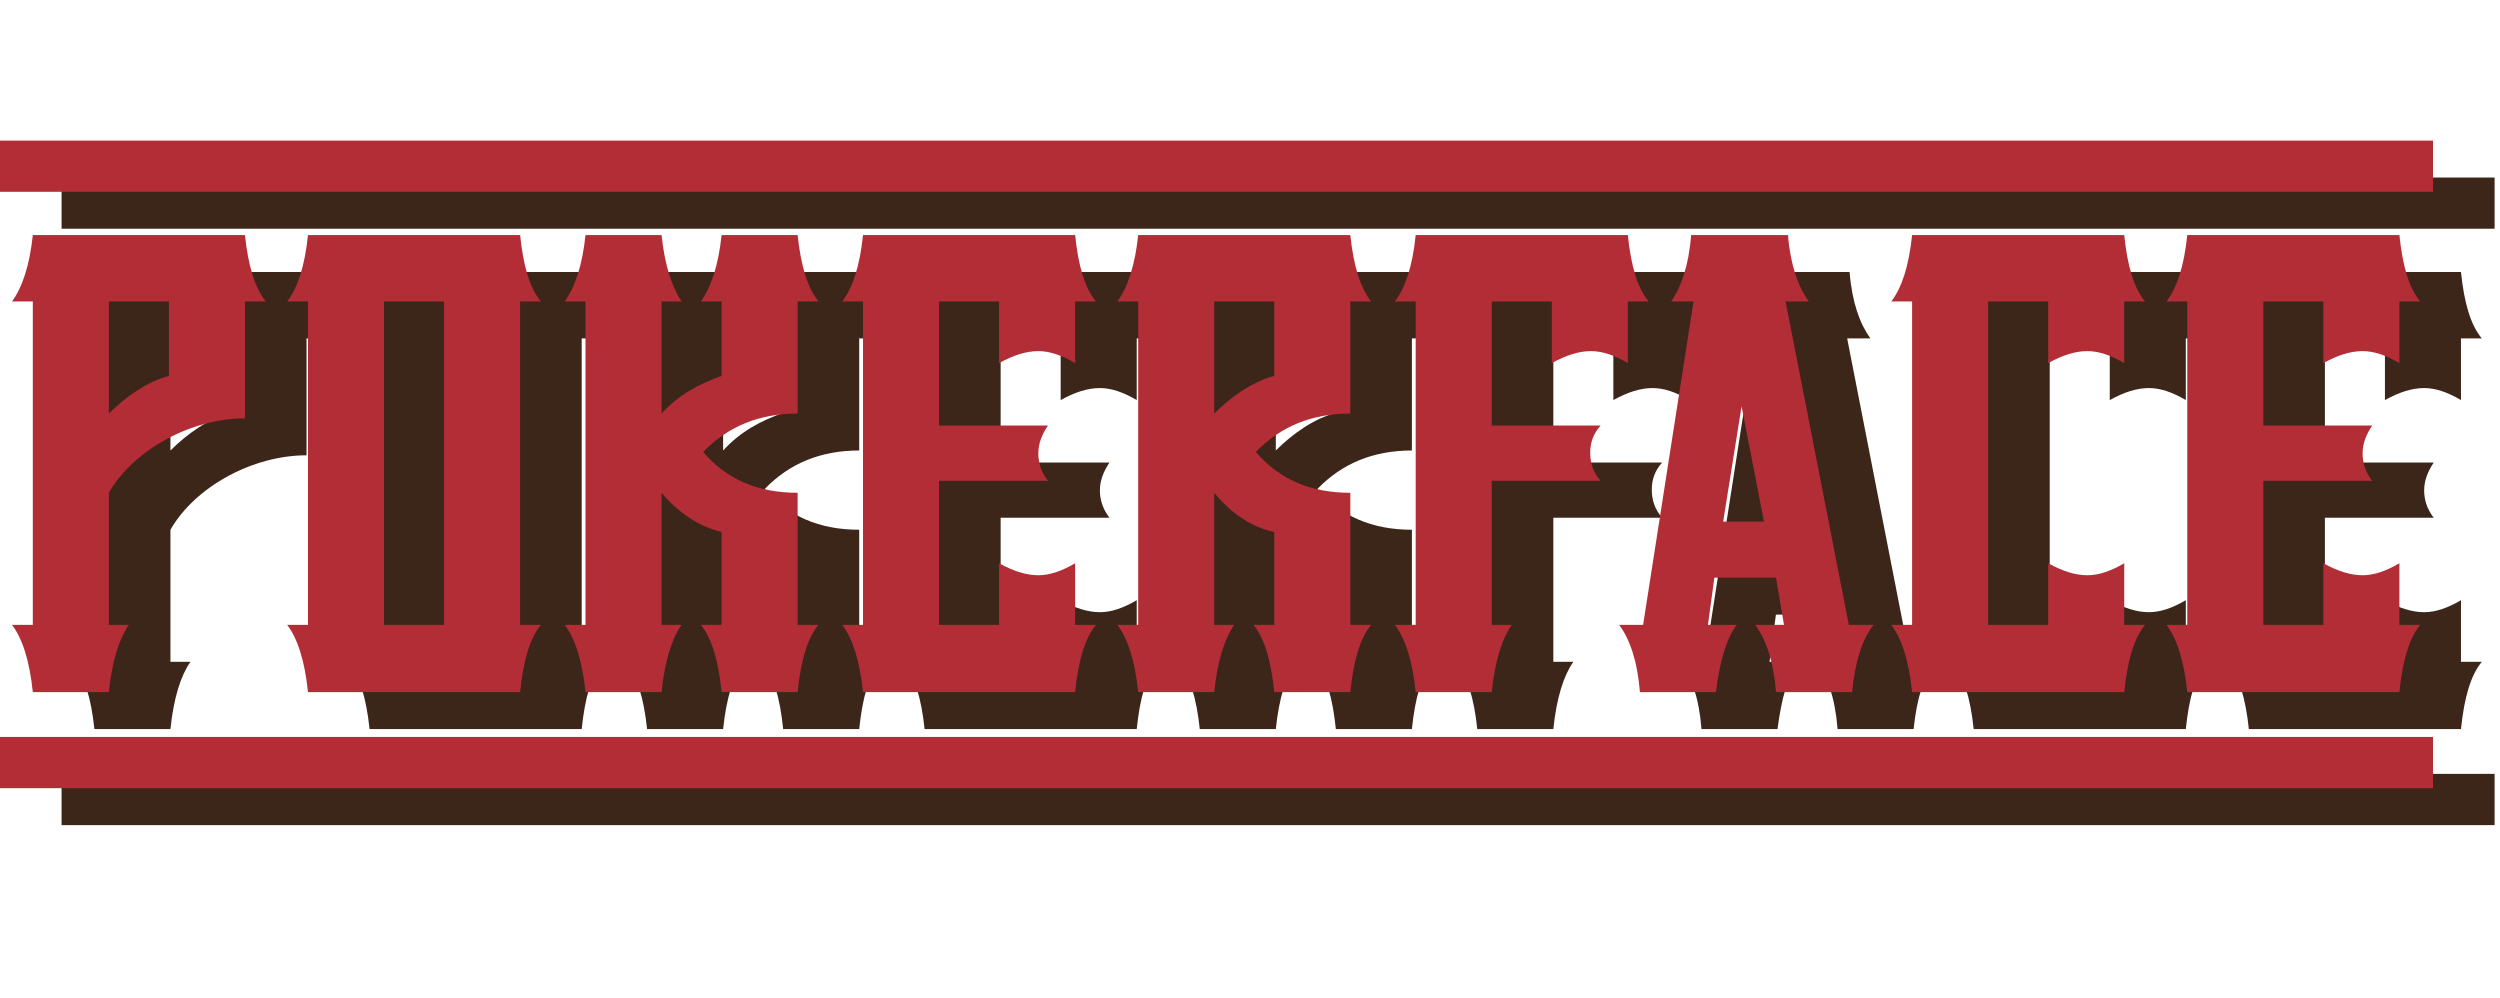
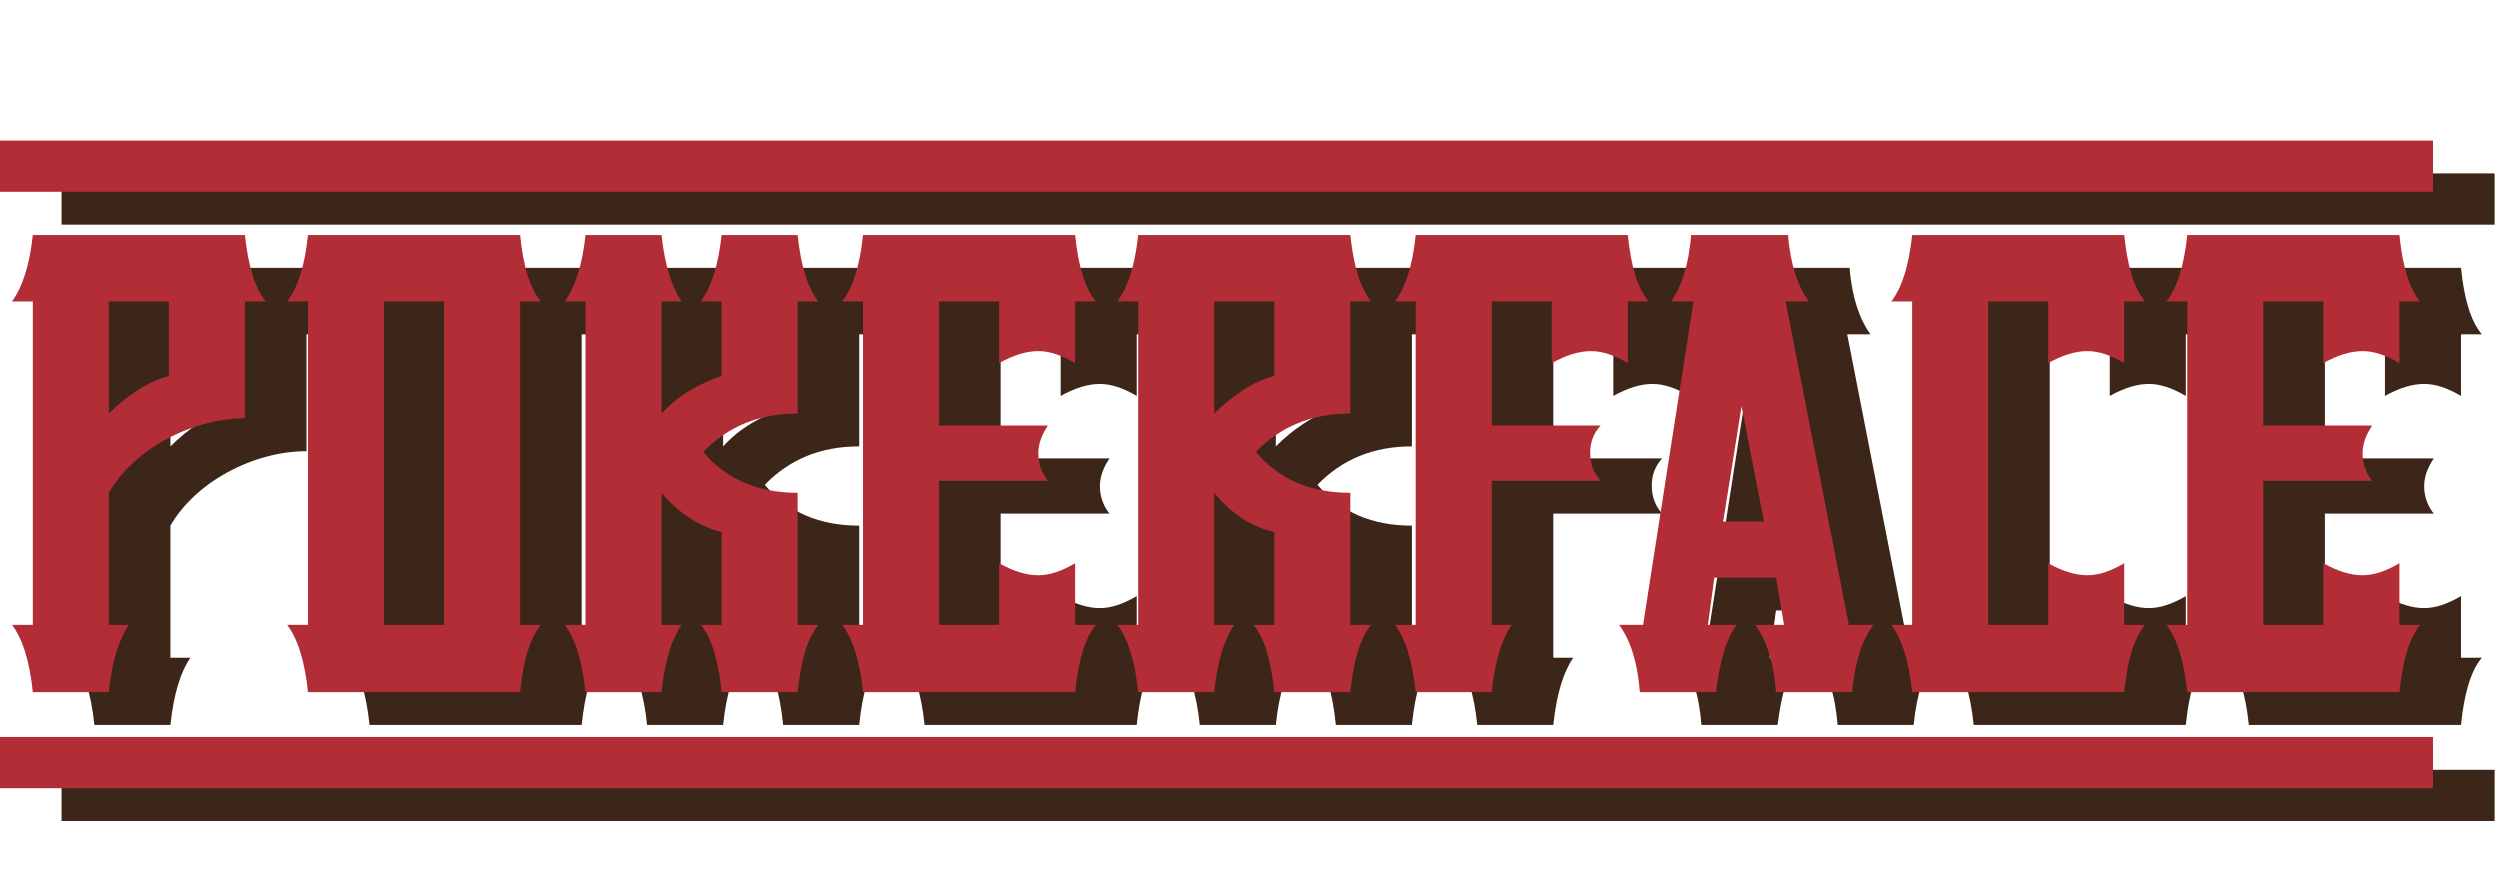
- <svg xmlns="http://www.w3.org/2000/svg" width="406" height="162" viewBox="0 0 406 162" fill="none">
-   <path d="M53.16 54.96H49.78V73.94C41.07 73.94 31.71 79.01 27.68 86.03V107.48H30.93C29.37 109.69 28.2 113.33 27.68 118.4H15.33C14.81 113.33 13.64 109.69 11.95 107.48H15.33V54.96H11.95C13.64 52.62 14.81 49.11 15.33 44.17H49.78C50.3 49.11 51.34 52.62 53.16 54.96ZM37.43 67.05V54.96H27.68V73.16C30.41 70.43 33.92 67.96 37.43 67.05ZM55.24 28.83V37.15H10V28.83H55.24ZM55.24 125.68V134H10V125.68H55.24ZM94.468 107.48H97.847C96.028 109.69 94.987 113.33 94.468 118.4H60.017C59.498 113.33 58.328 109.69 56.638 107.48H60.017V54.96H56.638C58.328 52.75 59.498 49.24 60.017 44.17H94.468C94.987 49.24 96.028 52.75 97.847 54.96H94.468V107.48ZM72.368 107.48H82.118V54.96H72.368V107.48ZM100.448 28.83V37.15H54.688V28.83H100.448ZM100.448 125.68V134H54.688V125.68H100.448ZM139.536 107.48H142.916C141.096 109.69 140.056 113.33 139.536 118.4H127.186C126.666 113.33 125.626 109.69 123.806 107.48H127.186V92.4C123.546 91.49 120.296 89.41 117.436 86.03V107.48H120.686C119.126 109.69 117.956 113.33 117.436 118.4H105.086C104.566 113.33 103.396 109.69 101.706 107.48H105.086V54.96H101.706C103.396 52.62 104.566 49.11 105.086 44.17H117.436C117.956 49.11 119.126 52.62 120.686 54.96H117.436V73.16C120.296 70.04 123.546 68.35 127.186 67.05V54.96H123.806C125.496 52.62 126.666 49.11 127.186 44.17H139.536C140.056 49.11 141.096 52.62 142.916 54.96H139.536V73.16C133.296 73.16 128.226 75.24 124.196 79.4C127.966 83.82 133.036 86.03 139.536 86.03V107.48ZM145.516 28.83V37.15H99.756V28.83H145.516ZM145.516 125.68V134H99.756V125.68H145.516ZM184.604 107.48H187.984C186.164 109.69 185.124 113.33 184.604 118.4H150.154C149.634 113.33 148.464 109.69 146.774 107.48H150.154V54.96H146.774C148.464 52.75 149.634 49.24 150.154 44.17H184.604C185.124 49.24 186.164 52.75 187.984 54.96H184.604V64.97C182.394 63.67 180.444 63.02 178.624 63.02C176.674 63.02 174.594 63.67 172.254 64.97V54.96H162.504V75.11H180.184C179.144 76.67 178.624 78.1 178.624 79.66C178.624 81.22 179.144 82.78 180.184 84.08H162.504V107.48H172.254V97.47C174.594 98.77 176.674 99.42 178.624 99.42C180.444 99.42 182.394 98.77 184.604 97.47V107.48ZM190.064 28.83V37.15H144.824V28.83H190.064ZM190.064 125.68V134H144.824V125.68H190.064ZM229.292 107.48H232.672C230.852 109.69 229.812 113.33 229.292 118.4H216.942C216.422 113.33 215.382 109.69 213.562 107.48H216.942V92.4C213.432 91.62 210.182 89.67 207.192 86.03V107.48H210.442C208.882 109.69 207.712 113.33 207.192 118.4H194.842C194.322 113.33 193.152 109.69 191.462 107.48H194.842V54.96H191.462C193.152 52.62 194.322 49.11 194.842 44.17H229.292C229.812 49.11 230.852 52.62 232.672 54.96H229.292V73.16C223.052 73.16 217.982 75.24 213.952 79.4C217.722 83.82 222.792 86.03 229.292 86.03V107.48ZM216.942 67.05V54.96H207.192V73.16C209.922 70.43 213.432 67.96 216.942 67.05ZM235.272 28.83V37.15H189.512V28.83H235.272ZM235.272 125.68V134H189.512V125.68H235.272ZM277.74 54.96H274.36V64.97C272.15 63.67 270.2 63.02 268.38 63.02C266.43 63.02 264.35 63.67 262.01 64.97V54.96H252.26V75.11H269.94C268.77 76.41 268.25 77.84 268.25 79.53C268.25 81.22 268.77 82.78 269.94 84.08H252.26V107.48H255.51C253.95 109.69 252.78 113.33 252.26 118.4H239.91C239.39 113.33 238.22 109.69 236.53 107.48H239.91V54.96H236.53C238.22 52.75 239.39 49.24 239.91 44.17H274.36C274.88 49.24 275.92 52.75 277.74 54.96ZM279.3 28.83V37.15H234.58V28.83H279.3ZM279.3 125.68V134H234.58V125.68H279.3ZM310.251 107.48H314.281C312.461 109.69 311.291 113.33 310.771 118.4H298.421C298.031 113.33 296.731 109.69 295.041 107.48H299.721L298.421 99.81H288.411L287.371 107.48H292.051C290.361 109.69 289.321 113.33 288.671 118.4H276.321C275.931 113.33 274.631 109.69 272.941 107.48H276.841L285.031 54.96H281.391C282.951 52.75 284.251 49.24 284.641 44.17H300.371C300.761 49.11 302.061 52.62 303.751 54.96H299.981L310.251 107.48ZM289.841 90.71H296.471L292.831 71.99L289.841 90.71ZM315.841 28.83V37.15H272.031V28.83H315.841ZM315.841 125.68V134H272.031V125.68H315.841ZM354.975 107.48H358.355C356.535 109.69 355.495 113.33 354.975 118.4H320.525C320.005 113.33 318.835 109.69 317.145 107.48H320.525V54.96H317.145C318.835 52.75 320.005 49.24 320.525 44.17H354.975C355.495 49.24 356.535 52.75 358.355 54.96H354.975V64.97C352.765 63.67 350.815 63.02 348.995 63.02C347.045 63.02 344.965 63.67 342.625 64.97V54.96H332.875V107.48H342.625V97.47C344.965 98.77 347.045 99.42 348.995 99.42C350.815 99.42 352.765 98.77 354.975 97.47V107.48ZM360.435 28.83V37.15H315.195V28.83H360.435ZM360.435 125.68V134H315.195V125.68H360.435ZM399.663 107.48H403.043C401.223 109.69 400.183 113.33 399.663 118.4H365.213C364.693 113.33 363.523 109.69 361.833 107.48H365.213V54.96H361.833C363.523 52.75 364.693 49.24 365.213 44.17H399.663C400.183 49.24 401.223 52.75 403.043 54.96H399.663V64.97C397.453 63.67 395.503 63.02 393.683 63.02C391.733 63.02 389.653 63.67 387.313 64.97V54.96H377.563V75.11H395.243C394.203 76.67 393.683 78.1 393.683 79.66C393.683 81.22 394.203 82.78 395.243 84.08H377.563V107.48H387.313V97.47C389.653 98.77 391.733 99.42 393.683 99.42C395.503 99.42 397.453 98.77 399.663 97.47V107.48ZM405.123 28.83V37.15H359.883V28.83H405.123ZM405.123 125.68V134H359.883V125.68H405.123Z" fill="#3C2519" />
+ <svg xmlns="http://www.w3.org/2000/svg" width="406" height="144" viewBox="0 0 406 144" fill="none">
+   <path d="M53.16 54.294H49.78V73.273C41.07 73.273 31.71 78.344 27.68 85.364V106.813H30.93C29.37 109.023 28.2 112.663 27.68 117.733H15.33C14.81 112.663 13.64 109.023 11.95 106.813H15.33V54.294H11.95C13.64 51.953 14.81 48.444 15.33 43.504H49.78C50.3 48.444 51.34 51.953 53.16 54.294ZM37.43 66.383V54.294H27.68V72.493C30.41 69.763 33.92 67.293 37.43 66.383ZM55.24 28.163V36.483H10V28.163H55.24ZM55.24 125.013V133.333H10V125.013H55.24ZM94.468 106.813H97.847C96.028 109.023 94.987 112.663 94.468 117.733H60.017C59.498 112.663 58.328 109.023 56.638 106.813H60.017V54.294H56.638C58.328 52.084 59.498 48.574 60.017 43.504H94.468C94.987 48.574 96.028 52.084 97.847 54.294H94.468V106.813ZM72.368 106.813H82.118V54.294H72.368V106.813ZM100.448 28.163V36.483H54.688V28.163H100.448ZM100.448 125.013V133.333H54.688V125.013H100.448ZM139.536 106.813H142.916C141.096 109.023 140.056 112.663 139.536 117.733H127.186C126.666 112.663 125.626 109.023 123.806 106.813H127.186V91.734C123.546 90.823 120.296 88.743 117.436 85.364V106.813H120.686C119.126 109.023 117.956 112.663 117.436 117.733H105.086C104.566 112.663 103.396 109.023 101.706 106.813H105.086V54.294H101.706C103.396 51.953 104.566 48.444 105.086 43.504H117.436C117.956 48.444 119.126 51.953 120.686 54.294H117.436V72.493C120.296 69.374 123.546 67.683 127.186 66.383V54.294H123.806C125.496 51.953 126.666 48.444 127.186 43.504H139.536C140.056 48.444 141.096 51.953 142.916 54.294H139.536V72.493C133.296 72.493 128.226 74.573 124.196 78.734C127.966 83.153 133.036 85.364 139.536 85.364V106.813ZM145.516 28.163V36.483H99.756V28.163H145.516ZM145.516 125.013V133.333H99.756V125.013H145.516ZM184.604 106.813H187.984C186.164 109.023 185.124 112.663 184.604 117.733H150.154C149.634 112.663 148.464 109.023 146.774 106.813H150.154V54.294H146.774C148.464 52.084 149.634 48.574 150.154 43.504H184.604C185.124 48.574 186.164 52.084 187.984 54.294H184.604V64.303C182.394 63.004 180.444 62.353 178.624 62.353C176.674 62.353 174.594 63.004 172.254 64.303V54.294H162.504V74.444H180.184C179.144 76.004 178.624 77.433 178.624 78.993C178.624 80.553 179.144 82.114 180.184 83.413H162.504V106.813H172.254V96.803C174.594 98.103 176.674 98.754 178.624 98.754C180.444 98.754 182.394 98.103 184.604 96.803V106.813ZM190.064 28.163V36.483H144.824V28.163H190.064ZM190.064 125.013V133.333H144.824V125.013H190.064ZM229.292 106.813H232.672C230.852 109.023 229.812 112.663 229.292 117.733H216.942C216.422 112.663 215.382 109.023 213.562 106.813H216.942V91.734C213.432 90.954 210.182 89.004 207.192 85.364V106.813H210.442C208.882 109.023 207.712 112.663 207.192 117.733H194.842C194.322 112.663 193.152 109.023 191.462 106.813H194.842V54.294H191.462C193.152 51.953 194.322 48.444 194.842 43.504H229.292C229.812 48.444 230.852 51.953 232.672 54.294H229.292V72.493C223.052 72.493 217.982 74.573 213.952 78.734C217.722 83.153 222.792 85.364 229.292 85.364V106.813ZM216.942 66.383V54.294H207.192V72.493C209.922 69.763 213.432 67.293 216.942 66.383ZM235.272 28.163V36.483H189.512V28.163H235.272ZM235.272 125.013V133.333H189.512V125.013H235.272ZM277.74 54.294H274.36V64.303C272.15 63.004 270.2 62.353 268.38 62.353C266.43 62.353 264.35 63.004 262.01 64.303V54.294H252.26V74.444H269.94C268.77 75.743 268.25 77.174 268.25 78.864C268.25 80.553 268.77 82.114 269.94 83.413H252.26V106.813H255.51C253.95 109.023 252.78 112.663 252.26 117.733H239.91C239.39 112.663 238.22 109.023 236.53 106.813H239.91V54.294H236.53C238.22 52.084 239.39 48.574 239.91 43.504H274.36C274.88 48.574 275.92 52.084 277.74 54.294ZM279.3 28.163V36.483H234.58V28.163H279.3ZM279.3 125.013V133.333H234.58V125.013H279.3ZM310.251 106.813H314.281C312.461 109.023 311.291 112.663 310.771 117.733H298.421C298.031 112.663 296.731 109.023 295.041 106.813H299.721L298.421 99.144H288.411L287.371 106.813H292.051C290.361 109.023 289.321 112.663 288.671 117.733H276.321C275.931 112.663 274.631 109.023 272.941 106.813H276.841L285.031 54.294H281.391C282.951 52.084 284.251 48.574 284.641 43.504H300.371C300.761 48.444 302.061 51.953 303.751 54.294H299.981L310.251 106.813ZM289.841 90.043H296.471L292.831 71.323L289.841 90.043ZM315.841 28.163V36.483H272.031V28.163H315.841ZM315.841 125.013V133.333H272.031V125.013H315.841ZM354.975 106.813H358.355C356.535 109.023 355.495 112.663 354.975 117.733H320.525C320.005 112.663 318.835 109.023 317.145 106.813H320.525V54.294H317.145C318.835 52.084 320.005 48.574 320.525 43.504H354.975C355.495 48.574 356.535 52.084 358.355 54.294H354.975V64.303C352.765 63.004 350.815 62.353 348.995 62.353C347.045 62.353 344.965 63.004 342.625 64.303V54.294H332.875V106.813H342.625V96.803C344.965 98.103 347.045 98.754 348.995 98.754C350.815 98.754 352.765 98.103 354.975 96.803V106.813ZM360.435 28.163V36.483H315.195V28.163H360.435ZM360.435 125.013V133.333H315.195V125.013H360.435ZM399.663 106.813H403.043C401.223 109.023 400.183 112.663 399.663 117.733H365.213C364.693 112.663 363.523 109.023 361.833 106.813H365.213V54.294H361.833C363.523 52.084 364.693 48.574 365.213 43.504H399.663C400.183 48.574 401.223 52.084 403.043 54.294H399.663V64.303C397.453 63.004 395.503 62.353 393.683 62.353C391.733 62.353 389.653 63.004 387.313 64.303V54.294H377.563V74.444H395.243C394.203 76.004 393.683 77.433 393.683 78.993C393.683 80.553 394.203 82.114 395.243 83.413H377.563V106.813H387.313V96.803C389.653 98.103 391.733 98.754 393.683 98.754C395.503 98.754 397.453 98.103 399.663 96.803V106.813ZM405.123 28.163V36.483H359.883V28.163H405.123ZM405.123 125.013V133.333H359.883V125.013H405.123Z" fill="#3C2519" />
  <path d="M43.16 48.96H39.78V67.94C31.07 67.94 21.71 73.01 17.68 80.03V101.48H20.93C19.37 103.69 18.2 107.33 17.68 112.4H5.33C4.81 107.33 3.64 103.69 1.95 101.48H5.33V48.96H1.95C3.64 46.62 4.81 43.11 5.33 38.17H39.78C40.3 43.11 41.34 46.62 43.16 48.96ZM27.43 61.05V48.96H17.68V67.16C20.41 64.43 23.92 61.96 27.43 61.05ZM45.24 22.83V31.15H0V22.83H45.24ZM45.24 119.68V128H0V119.68H45.24ZM84.468 101.48H87.847C86.028 103.69 84.987 107.33 84.468 112.4H50.017C49.498 107.33 48.328 103.69 46.638 101.48H50.017V48.96H46.638C48.328 46.75 49.498 43.24 50.017 38.17H84.468C84.987 43.24 86.028 46.75 87.847 48.96H84.468V101.48ZM62.367 101.48H72.118V48.96H62.367V101.48ZM90.448 22.83V31.15H44.688V22.83H90.448ZM90.448 119.68V128H44.688V119.68H90.448ZM129.536 101.48H132.916C131.096 103.69 130.056 107.33 129.536 112.4H117.186C116.666 107.33 115.626 103.69 113.806 101.48H117.186V86.4C113.546 85.49 110.296 83.41 107.436 80.03V101.48H110.686C109.126 103.69 107.956 107.33 107.436 112.4H95.086C94.566 107.33 93.396 103.69 91.706 101.48H95.086V48.96H91.706C93.396 46.62 94.566 43.11 95.086 38.17H107.436C107.956 43.11 109.126 46.62 110.686 48.96H107.436V67.16C110.296 64.04 113.546 62.35 117.186 61.05V48.96H113.806C115.496 46.62 116.666 43.11 117.186 38.17H129.536C130.056 43.11 131.096 46.62 132.916 48.96H129.536V67.16C123.296 67.16 118.226 69.24 114.196 73.4C117.966 77.82 123.036 80.03 129.536 80.03V101.48ZM135.516 22.83V31.15H89.756V22.83H135.516ZM135.516 119.68V128H89.756V119.68H135.516ZM174.604 101.48H177.984C176.164 103.69 175.124 107.33 174.604 112.4H140.154C139.634 107.33 138.464 103.69 136.774 101.48H140.154V48.96H136.774C138.464 46.75 139.634 43.24 140.154 38.17H174.604C175.124 43.24 176.164 46.75 177.984 48.96H174.604V58.97C172.394 57.67 170.444 57.02 168.624 57.02C166.674 57.02 164.594 57.67 162.254 58.97V48.96H152.504V69.11H170.184C169.144 70.67 168.624 72.1 168.624 73.66C168.624 75.22 169.144 76.78 170.184 78.08H152.504V101.48H162.254V91.47C164.594 92.77 166.674 93.42 168.624 93.42C170.444 93.42 172.394 92.77 174.604 91.47V101.48ZM180.064 22.83V31.15H134.824V22.83H180.064ZM180.064 119.68V128H134.824V119.68H180.064ZM219.292 101.48H222.672C220.852 103.69 219.812 107.33 219.292 112.4H206.942C206.422 107.33 205.382 103.69 203.562 101.48H206.942V86.4C203.432 85.62 200.182 83.67 197.192 80.03V101.48H200.442C198.882 103.69 197.712 107.33 197.192 112.4H184.842C184.322 107.33 183.152 103.69 181.462 101.48H184.842V48.96H181.462C183.152 46.62 184.322 43.11 184.842 38.17H219.292C219.812 43.11 220.852 46.62 222.672 48.96H219.292V67.16C213.052 67.16 207.982 69.24 203.952 73.4C207.722 77.82 212.792 80.03 219.292 80.03V101.48ZM206.942 61.05V48.96H197.192V67.16C199.922 64.43 203.432 61.96 206.942 61.05ZM225.272 22.83V31.15H179.512V22.83H225.272ZM225.272 119.68V128H179.512V119.68H225.272ZM267.74 48.96H264.36V58.97C262.15 57.67 260.2 57.02 258.38 57.02C256.43 57.02 254.35 57.67 252.01 58.97V48.96H242.26V69.11H259.94C258.77 70.41 258.25 71.84 258.25 73.53C258.25 75.22 258.77 76.78 259.94 78.08H242.26V101.48H245.51C243.95 103.69 242.78 107.33 242.26 112.4H229.91C229.39 107.33 228.22 103.69 226.53 101.48H229.91V48.96H226.53C228.22 46.75 229.39 43.24 229.91 38.17H264.36C264.88 43.24 265.92 46.75 267.74 48.96ZM269.3 22.83V31.15H224.58V22.83H269.3ZM269.3 119.68V128H224.58V119.68H269.3ZM300.251 101.48H304.281C302.461 103.69 301.291 107.33 300.771 112.4H288.421C288.031 107.33 286.731 103.69 285.041 101.48H289.721L288.421 93.81H278.411L277.371 101.48H282.051C280.361 103.69 279.321 107.33 278.671 112.4H266.321C265.931 107.33 264.631 103.69 262.941 101.48H266.841L275.031 48.96H271.391C272.951 46.75 274.251 43.24 274.641 38.17H290.371C290.761 43.11 292.061 46.62 293.751 48.96H289.981L300.251 101.48ZM279.841 84.71H286.471L282.831 65.99L279.841 84.71ZM305.841 22.83V31.15H262.031V22.83H305.841ZM305.841 119.68V128H262.031V119.68H305.841ZM344.975 101.48H348.355C346.535 103.69 345.495 107.33 344.975 112.4H310.525C310.005 107.33 308.835 103.69 307.145 101.48H310.525V48.96H307.145C308.835 46.75 310.005 43.24 310.525 38.17H344.975C345.495 43.24 346.535 46.75 348.355 48.96H344.975V58.97C342.765 57.67 340.815 57.02 338.995 57.02C337.045 57.02 334.965 57.67 332.625 58.97V48.96H322.875V101.48H332.625V91.47C334.965 92.77 337.045 93.42 338.995 93.42C340.815 93.42 342.765 92.77 344.975 91.47V101.48ZM350.435 22.83V31.15H305.195V22.83H350.435ZM350.435 119.68V128H305.195V119.68H350.435ZM389.663 101.48H393.043C391.223 103.69 390.183 107.33 389.663 112.4H355.213C354.693 107.33 353.523 103.69 351.833 101.48H355.213V48.96H351.833C353.523 46.75 354.693 43.24 355.213 38.17H389.663C390.183 43.24 391.223 46.75 393.043 48.96H389.663V58.97C387.453 57.67 385.503 57.02 383.683 57.02C381.733 57.02 379.653 57.67 377.313 58.97V48.96H367.563V69.11H385.243C384.203 70.67 383.683 72.1 383.683 73.66C383.683 75.22 384.203 76.78 385.243 78.08H367.563V101.48H377.313V91.47C379.653 92.77 381.733 93.42 383.683 93.42C385.503 93.42 387.453 92.77 389.663 91.47V101.48ZM395.123 22.83V31.15H349.883V22.83H395.123ZM395.123 119.68V128H349.883V119.68H395.123Z" fill="#B22D36" />
</svg>
